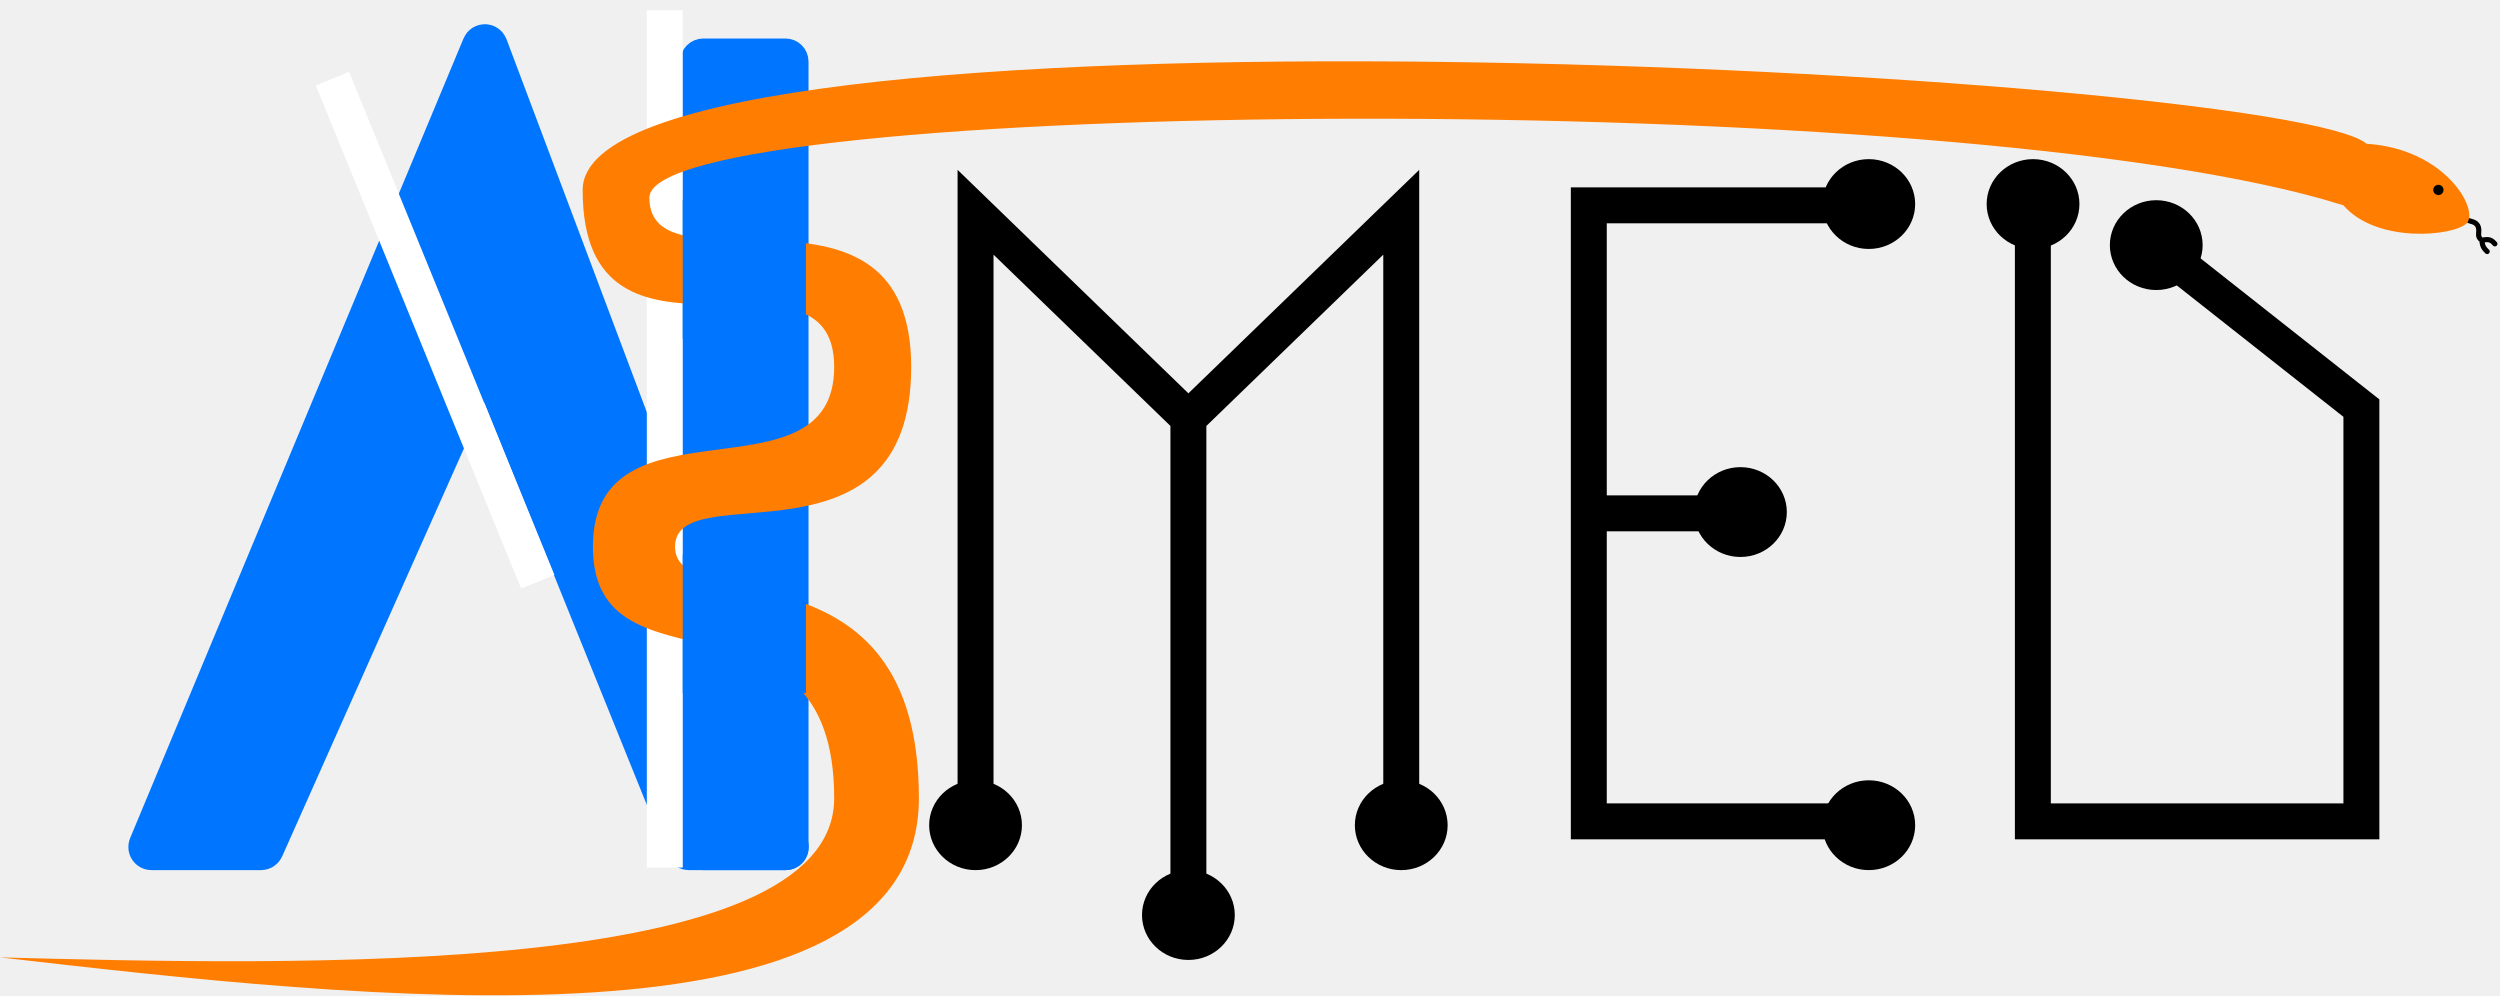
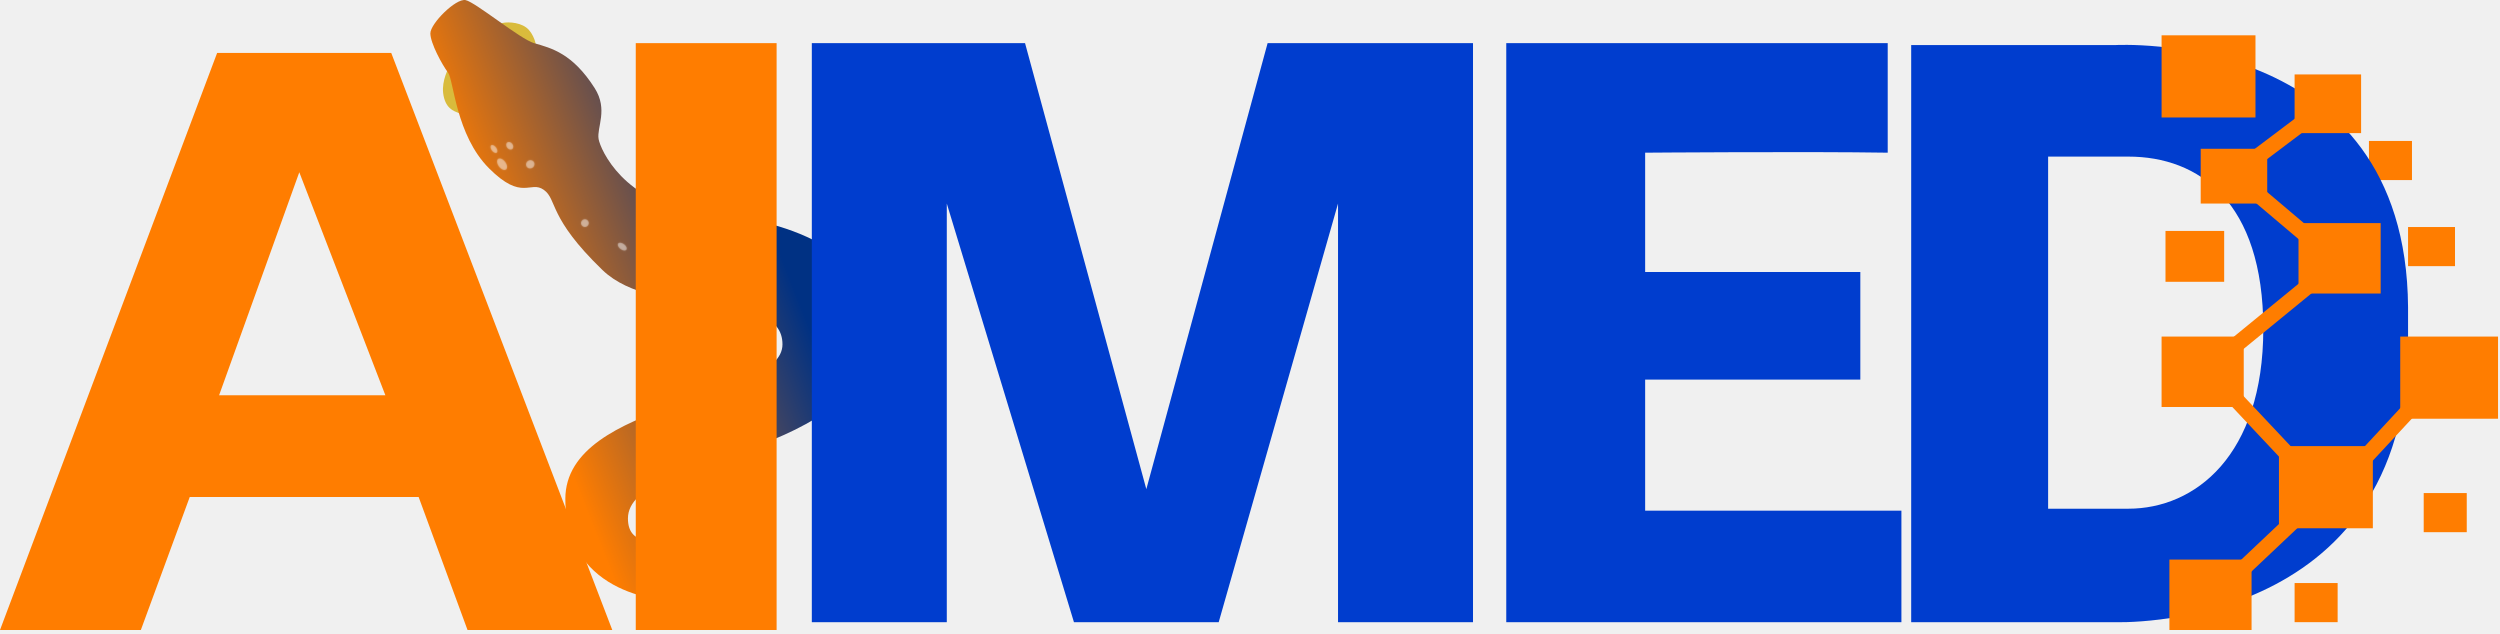
- <svg xmlns="http://www.w3.org/2000/svg" width="487" height="194" viewBox="0 0 487 194" fill="none">
-   <path d="M50.851 166H29.5C28.787 166 28.303 165.274 28.577 164.615L93.529 8.828C93.878 7.992 95.069 8.013 95.388 8.861L153.991 164.648C154.237 165.302 153.754 166 153.055 166H134.174C133.767 166 133.4 165.753 133.247 165.375L95.382 71.683C95.052 70.865 93.901 70.845 93.542 71.651L51.764 165.407C51.603 165.768 51.246 166 50.851 166Z" fill="#0075FF" stroke="#0075FF" stroke-width="7" />
-   <path d="M136 165V12C136 11.448 136.448 11 137 11H153C153.552 11 154 11.448 154 12V165C154 165.552 153.552 166 153 166H137C136.448 166 136 165.552 136 165Z" fill="#0075FF" stroke="#0075FF" stroke-width="7" />
-   <ellipse cx="190.037" cy="160.752" rx="9.037" ry="8.749" fill="black" />
-   <ellipse cx="231.5" cy="178.251" rx="9.037" ry="8.749" fill="black" />
-   <ellipse cx="272.963" cy="160.752" rx="9.037" ry="8.749" fill="black" />
-   <path d="M190.037 159.722V41.347L231.5 81.492M231.5 81.492L272.963 41.347V159.722M231.5 81.492V178.765" stroke="black" stroke-width="7" />
-   <ellipse cx="364.037" cy="160.749" rx="9.037" ry="8.749" fill="black" />
-   <ellipse cx="339.037" cy="99.749" rx="9.037" ry="8.749" fill="black" />
-   <ellipse cx="364.037" cy="39.749" rx="9.037" ry="8.749" fill="black" />
-   <path d="M365 40H309.5V100M365 160H309.5V100M309.5 100H336" stroke="black" stroke-width="7" />
-   <ellipse cx="396.037" cy="39.749" rx="9.037" ry="8.749" fill="black" />
-   <ellipse cx="420.037" cy="47.749" rx="9.037" ry="8.749" fill="black" />
-   <path d="M396 40V160H460V79.5L420.057 48" stroke="black" stroke-width="7" />
-   <path d="M481 43C481.951 43.269 483.085 43.454 482.844 45.517C482.772 46.139 483.055 46.546 483.5 46.804M484.5 49C484 48.5 483.5 48 483.5 46.804M483.5 46.804C484.769 46.528 485.288 46.668 486 47.5" stroke="black" stroke-linecap="round" />
-   <line x1="129.5" y1="169" x2="129.5" y2="2" stroke="white" stroke-width="7" />
-   <line x1="104.76" y1="113.323" x2="64.76" y2="15.323" stroke="white" stroke-width="7" />
-   <path d="M162.5 155.5C162.5 190.7 57.167 188 0 186.5C69.5 194.5 179 207 179 155.5C179 104 131.5 120.714 131.5 106.5C131.5 92.286 177.5 112.5 177.5 71.5C177.5 30.5 126.5 58 126.5 38.5C126.5 19 382.5 16.506 456.5 40C463 47.5 478 46 480.5 43.5C483 41 476.5 29 461 28C444.5 14 113.5 -3.5 113.5 37C113.5 77.5 162.5 44.5 162.5 71.5C162.5 98.5 115.5 76 115.5 106.5C115.5 137 162.5 111.5 162.5 155.5Z" fill="#FF7D00" />
-   <circle cx="475" cy="37" r="1" fill="black" />
-   <rect x="133" y="108" width="24" height="27" fill="#0075FF" />
-   <rect x="133" y="39" width="24" height="27" fill="#0075FF" />
+ <svg xmlns="http://www.w3.org/2000/svg" width="639" height="162" viewBox="0 0 639 162" fill="none">
+   <path d="M113.5 25.027C112.606 21.691 114.072 18.527 114.817 17.027L117.5 29.027C116.755 28.527 114.394 28.364 113.5 25.027Z" fill="#D9BB3C" />
+   <path d="M134.5 7.027C132.5 5.527 129 5.527 128 6.027L129.5 12.527L137 13.027C137.333 11.861 136.5 8.527 134.5 7.027Z" fill="#D9BB3C" />
+   <path d="M144.5 127.527C144.5 153.027 171.5 153.527 171.5 153.527L187 131.027C187 131.027 160.5 146.127 160.5 132.527C160.5 115.527 223 118.027 223 84.027C223 61.527 197.5 56.027 178.5 54.027C159.5 52.027 153.443 38.183 153 35.527C152.5 32.527 155.5 28.027 152 22.527C146.356 13.659 141 12.313 136.5 11.027C133 10.027 121.5 0.527 119 0.027C116.5 -0.473 110 6.027 110 8.527C110 11.027 113 16.527 114.5 18.527C116 20.527 116.5 34.527 125 43.027C133.5 51.527 135.5 46.027 139 48.527C142.5 51.027 140 55.527 154 69.027C167.491 82.037 200 73.527 200 88.027C200 102.527 144.5 102.027 144.5 127.527Z" fill="url(#paint0_linear_85_176)" />
+   <path fill-rule="evenodd" clip-rule="evenodd" d="M55.5 13.527H100L156.5 161.027H119.5L107 127.027H48.5L36 161.027H0L55.5 13.527ZM76.5 44.027L56 101.027H98.5L76.5 44.027Z" fill="#FF7D00" />
+   <path d="M162.5 11.027V161.027H198.5V11.027H162.5Z" fill="#FF7D00" />
+   <path d="M207.5 159.027V11.027H262L293 125.027L324 11.027H376.5V159.027H342V52.027L311.5 159.027H274.5L242 52.027V159.027H207.5Z" fill="#003DCE" />
+   <path d="M385 11.027H482.5V39.027C462 38.694 420.5 39.027 420.5 39.027V69.527H475.5V97.027H420.5V130.527H486V159.027H385V11.027Z" fill="#003DCE" />
+   <rect x="605.5" y="36.027" width="11" height="10" fill="#FF7D00" />
+   <path fill-rule="evenodd" clip-rule="evenodd" d="M488.5 159.027V11.527L540.5 11.527C540.5 11.527 615.007 7.027 615.5 78.527V87.027C615.5 162.027 540.5 159.027 540.5 159.027H488.5ZM523.5 40.027V130.027H544C561 130.027 578.5 116.527 578.5 84.027C578.5 51.527 562 40.027 544 40.027H523.5Z" fill="#003DCE" />
+   <rect x="552.5" y="9.027" width="24" height="21" fill="#FF7D00" />
+   <rect x="586.5" y="19.027" width="17" height="15" fill="#FF7D00" />
+   <rect x="562.5" y="38.027" width="17" height="14" fill="#FF7D00" />
+   <rect x="553.5" y="59.027" width="15" height="13" fill="#FF7D00" />
+   <rect x="587.5" y="57.027" width="21" height="18" fill="#FF7D00" />
+   <rect x="615.5" y="58.027" width="12" height="10" fill="#FF7D00" />
+   <rect x="613.5" y="86.027" width="25" height="21" fill="#FF7D00" />
+   <rect x="619.5" y="126.027" width="11" height="10" fill="#FF7D00" />
+   <rect x="582.5" y="114.027" width="24" height="21" fill="#FF7D00" />
+   <rect x="552.5" y="86.027" width="21" height="18" fill="#FF7D00" />
+   <rect x="554.5" y="143.027" width="21" height="18" fill="#FF7D00" />
+   <rect x="586.5" y="149.027" width="11" height="10" fill="#FF7D00" />
+   <path d="M589.366 30.715L574.643 41.816" stroke="#FF7D00" stroke-width="4" />
+   <path d="M577.5 50.027L590.5 61.027" stroke="#FF7D00" stroke-width="4" />
+   <path d="M592.5 71.027L570.5 89.027" stroke="#FF7D00" stroke-width="4" />
+   <path d="M616.5 104.027L603.5 118.027" stroke="#FF7D00" stroke-width="4" />
+   <path d="M570.5 101.027L586.5 118.027" stroke="#FF7D00" stroke-width="4" />
+   <path d="M570.5 148.027L588.5 131.027" stroke="#FF7D00" stroke-width="4" />
+   <g style="mix-blend-mode:lighten" opacity="0.5" filter="url(#filter0_f_85_176)">
+     <ellipse cx="126.256" cy="38.079" rx="0.666" ry="1.185" transform="rotate(-36.8602 126.256 38.079)" fill="white" />
+   </g>
+   <g style="mix-blend-mode:lighten" opacity="0.5" filter="url(#filter1_f_85_176)">
+     <ellipse cx="130.289" cy="37.259" rx="0.826" ry="1.061" transform="rotate(-36.8602 130.289 37.2588)" fill="white" />
+   </g>
+   <g style="mix-blend-mode:lighten" opacity="0.5" filter="url(#filter2_f_85_176)">
+     <ellipse cx="128.333" cy="41.974" rx="0.993" ry="1.689" transform="rotate(-36.8602 128.333 41.9741)" fill="white" />
+   </g>
+   <g style="mix-blend-mode:lighten" opacity="0.5" filter="url(#filter3_f_85_176)">
+     <ellipse cx="135.537" cy="41.998" rx="1.106" ry="1.048" transform="rotate(-36.8602 135.537 41.998)" fill="white" />
+   </g>
+   <g style="mix-blend-mode:lighten" opacity="0.5" filter="url(#filter4_f_85_176)">
+     <circle cx="149.5" cy="57.027" r="1" fill="white" />
+   </g>
+   <g style="mix-blend-mode:lighten" opacity="0.5" filter="url(#filter5_f_85_176)">
+     <ellipse cx="159.056" cy="63.035" rx="0.768" ry="1.316" transform="rotate(-53.0899 159.056 63.0347)" fill="white" />
+   </g>
+   <defs>
+     <filter id="filter0_f_85_176" x="124.868" y="36.55" width="2.777" height="3.058" filterUnits="userSpaceOnUse" color-interpolation-filters="sRGB">
+       <feFlood flood-opacity="0" result="BackgroundImageFix" />
+       <feBlend mode="normal" in="SourceGraphic" in2="BackgroundImageFix" result="shape" />
+       <feGaussianBlur stdDeviation="0.25" result="effect1_foregroundBlur_85_176" />
+     </filter>
+     <filter id="filter1_f_85_176" x="128.871" y="35.776" width="2.836" height="2.967" filterUnits="userSpaceOnUse" color-interpolation-filters="sRGB">
+       <feFlood flood-opacity="0" result="BackgroundImageFix" />
+       <feBlend mode="normal" in="SourceGraphic" in2="BackgroundImageFix" result="shape" />
+       <feGaussianBlur stdDeviation="0.25" result="effect1_foregroundBlur_85_176" />
+     </filter>
+     <filter id="filter2_f_85_176" x="126.546" y="39.997" width="3.575" height="3.954" filterUnits="userSpaceOnUse" color-interpolation-filters="sRGB">
+       <feFlood flood-opacity="0" result="BackgroundImageFix" />
+       <feBlend mode="normal" in="SourceGraphic" in2="BackgroundImageFix" result="shape" />
+       <feGaussianBlur stdDeviation="0.25" result="effect1_foregroundBlur_85_176" />
+     </filter>
+     <filter id="filter3_f_85_176" x="133.951" y="40.429" width="3.171" height="3.138" filterUnits="userSpaceOnUse" color-interpolation-filters="sRGB">
+       <feFlood flood-opacity="0" result="BackgroundImageFix" />
+       <feBlend mode="normal" in="SourceGraphic" in2="BackgroundImageFix" result="shape" />
+       <feGaussianBlur stdDeviation="0.25" result="effect1_foregroundBlur_85_176" />
+     </filter>
+     <filter id="filter4_f_85_176" x="148" y="55.527" width="3" height="3" filterUnits="userSpaceOnUse" color-interpolation-filters="sRGB">
+       <feFlood flood-opacity="0" result="BackgroundImageFix" />
+       <feBlend mode="normal" in="SourceGraphic" in2="BackgroundImageFix" result="shape" />
+       <feGaussianBlur stdDeviation="0.25" result="effect1_foregroundBlur_85_176" />
+     </filter>
+     <filter id="filter5_f_85_176" x="157.407" y="61.534" width="3.299" height="3.002" filterUnits="userSpaceOnUse" color-interpolation-filters="sRGB">
+       <feFlood flood-opacity="0" result="BackgroundImageFix" />
+       <feBlend mode="normal" in="SourceGraphic" in2="BackgroundImageFix" result="shape" />
+       <feGaussianBlur stdDeviation="0.25" result="effect1_foregroundBlur_85_176" />
+     </filter>
+     <linearGradient id="paint0_linear_85_176" x1="134.5" y1="92.027" x2="200" y2="66.027" gradientUnits="userSpaceOnUse">
+       <stop stop-color="#FF7D00" />
+       <stop offset="1" stop-color="#003183" />
+     </linearGradient>
+   </defs>
</svg>
